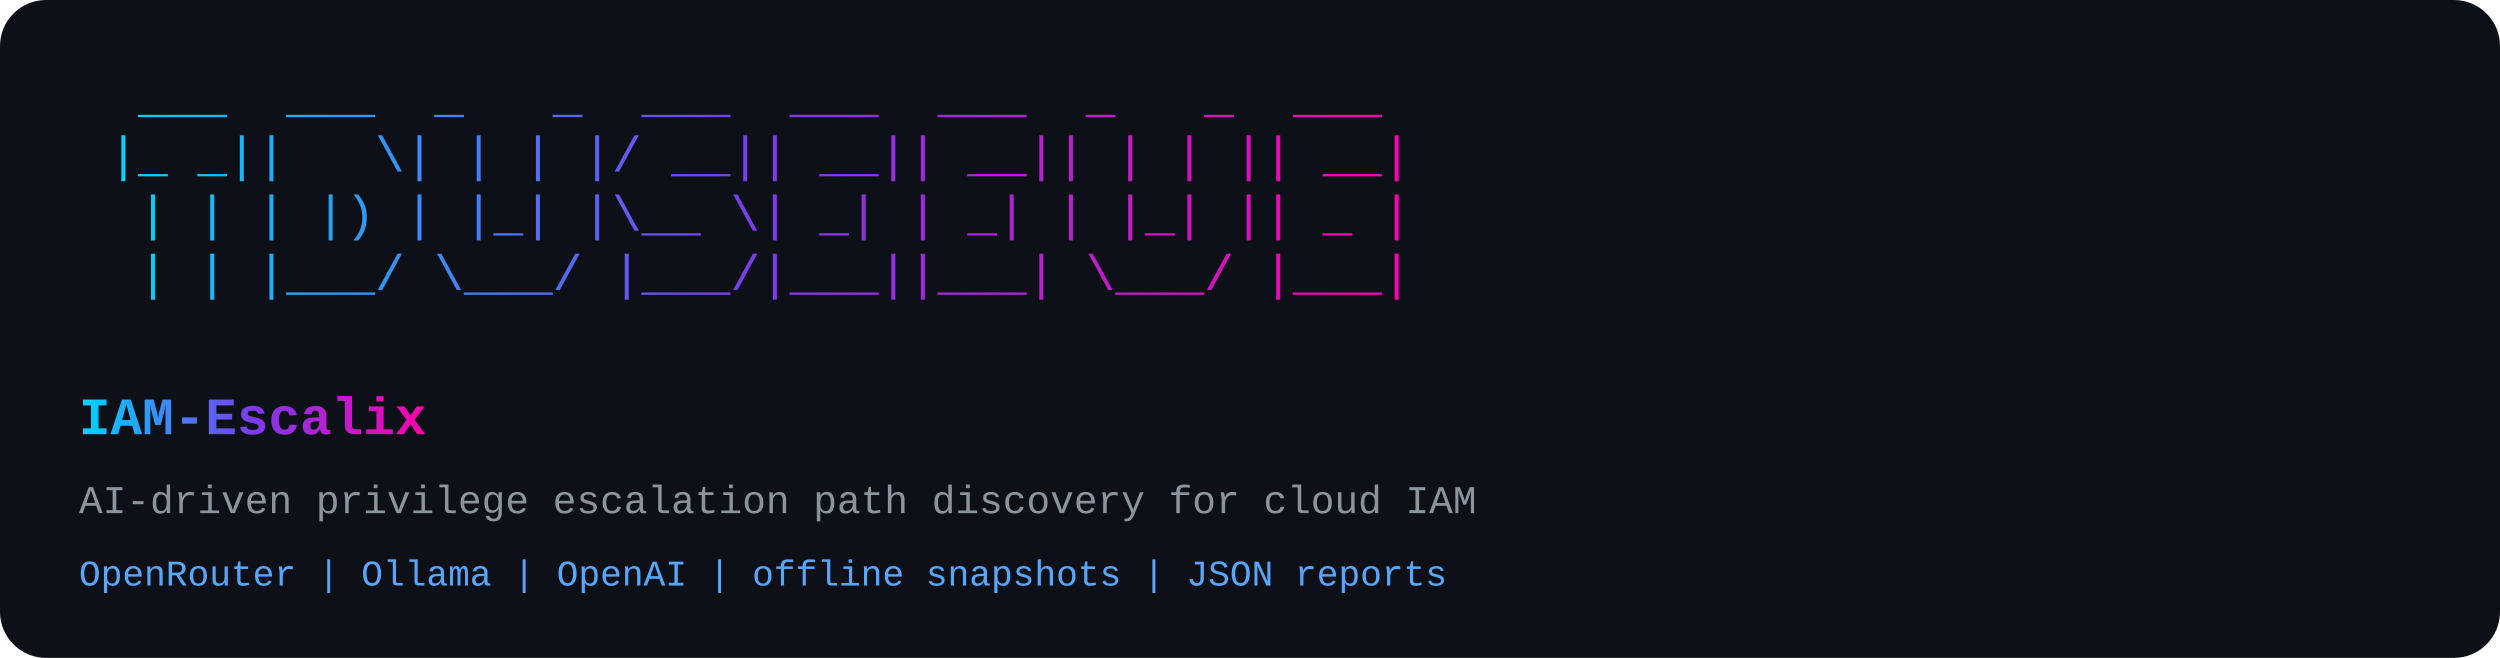
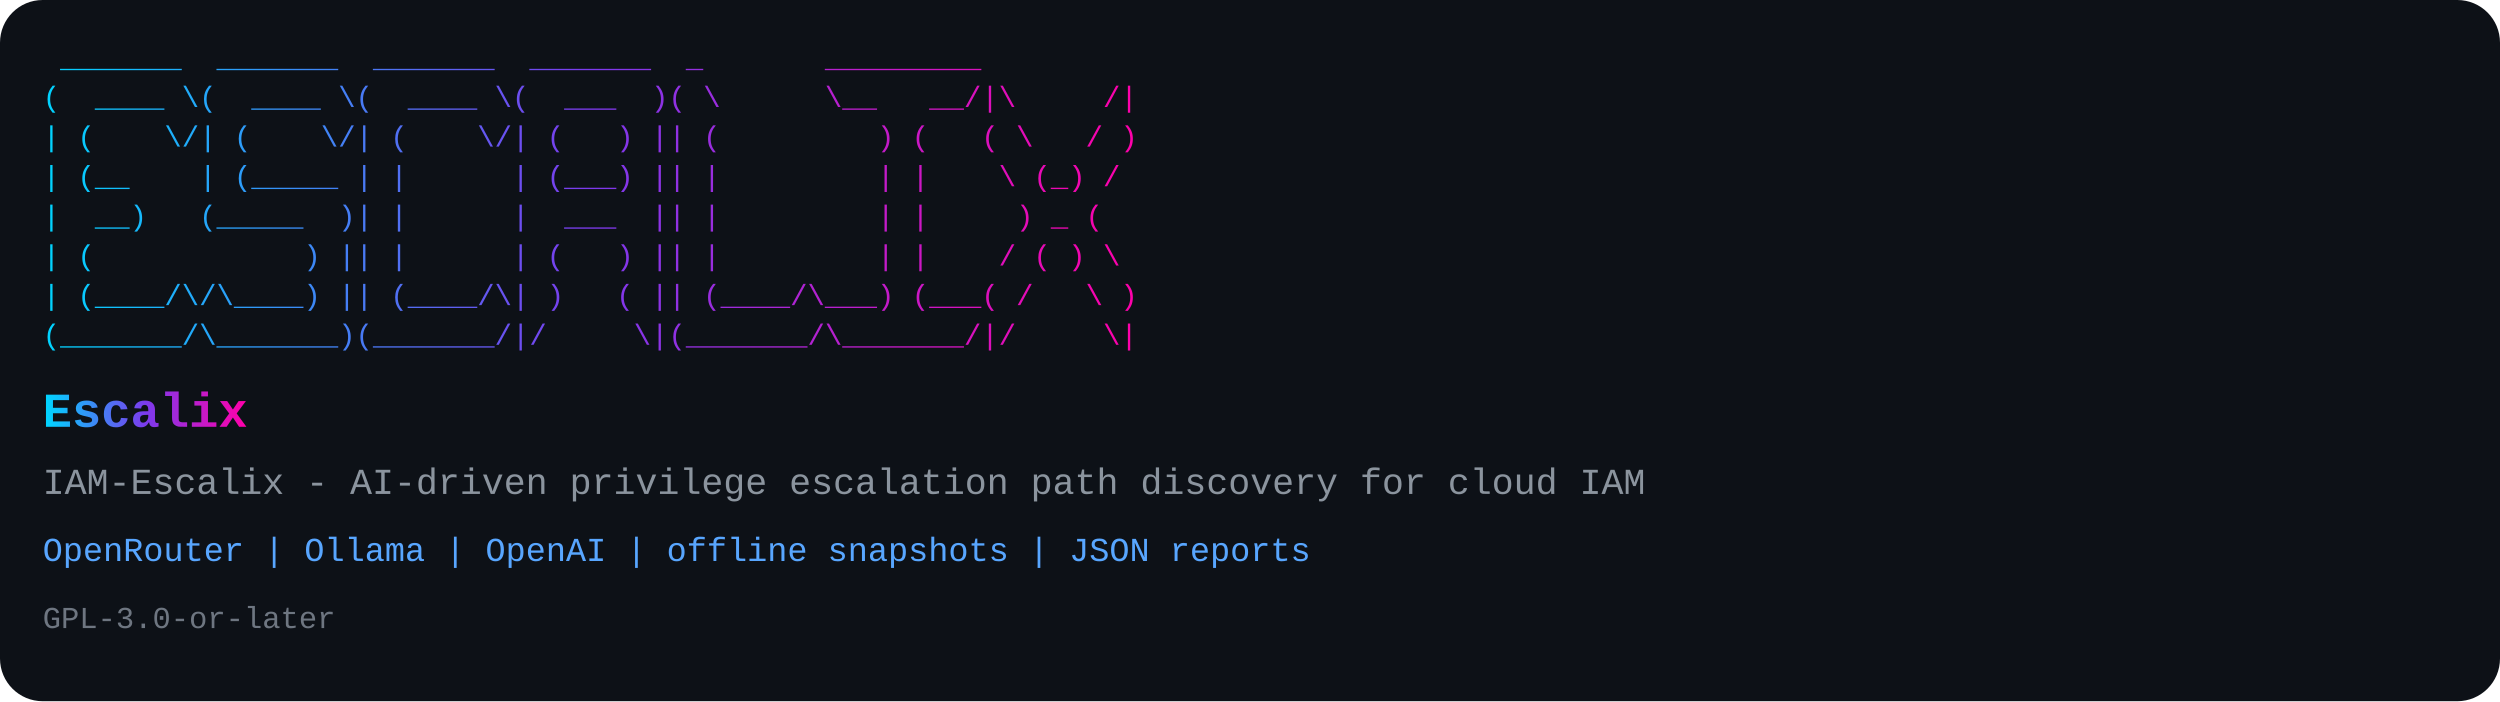
- <svg xmlns="http://www.w3.org/2000/svg" width="760" height="200" viewBox="0 0 760 200" role="img" aria-label="IAM-Escalix banner">
+ <svg xmlns="http://www.w3.org/2000/svg" width="820" height="230" viewBox="0 0 820 230" role="img" aria-label="Escalix banner">
  <defs>
    <linearGradient id="g" x1="0" y1="0" x2="1" y2="0">
      <stop offset="0%" stop-color="#00d4ff" />
      <stop offset="50%" stop-color="#7c3aed" />
      <stop offset="100%" stop-color="#ff00aa" />
    </linearGradient>
  </defs>
-   <rect width="760" height="200" fill="#0d1117" rx="14" />
-   <text x="24" y="34" font-family="Consolas, 'Courier New', monospace" font-size="15" fill="url(#g)" xml:space="preserve">
-     <tspan x="24" dy="0">  ___  ___  _   _  ___  ___  ___  _   _  ___</tspan>
-     <tspan x="24" dy="18"> |_ _||   \| | | |/ __|| __|| __|| | | || __|</tspan>
-     <tspan x="24" dy="18">  | | | |) | |_| |\__ \| _| | _| | |_| || _ |</tspan>
-     <tspan x="24" dy="18">  | | |___/ \___/ |___/|___||___| \___/ |___|</tspan>
+   <rect width="820" height="230" fill="#0d1117" rx="14" />
+   <text x="14" y="22" font-family="Consolas, 'Courier New', monospace" font-size="9.5" fill="url(#g)" xml:space="preserve">
+     <tspan x="14" dy="0"> _______  _______  _______  _______  _       _________         </tspan>
+     <tspan x="14" dy="13">(  ____ \(  ____ \(  ____ \(  ___  )( \      \__   __/|\     /|</tspan>
+     <tspan x="14" dy="13">| (    \/| (    \/| (    \/| (   ) || (         ) (   ( \   / )</tspan>
+     <tspan x="14" dy="13">| (__    | (_____ | |      | (___) || |         | |    \ (_) / </tspan>
+     <tspan x="14" dy="13">|  __)   (_____  )| |      |  ___  || |         | |     ) _ (  </tspan>
+     <tspan x="14" dy="13">| (            ) || |      | (   ) || |         | |    / ( ) \ </tspan>
+     <tspan x="14" dy="13">| (____/\/\____) || (____/\| )   ( || (____/\___) (___( /   \ )</tspan>
+     <tspan x="14" dy="13">(_______/\_______)(_______/|/     \|(_______/\_______/|/     \|</tspan>
  </text>
-   <text x="24" y="132" font-family="Consolas, 'Courier New', monospace" font-size="16" font-weight="700" fill="url(#g)">IAM-Escalix</text>
-   <text x="24" y="156" font-family="Consolas, 'Courier New', monospace" font-size="12" fill="#8b949e">AI-driven privilege escalation path discovery for cloud IAM</text>
-   <text x="24" y="178" font-family="Consolas, 'Courier New', monospace" font-size="11" fill="#58a6ff">OpenRouter  |  Ollama  |  OpenAI  |  offline snapshots  |  JSON reports</text>
+   <text x="14" y="140" font-family="Consolas, 'Courier New', monospace" font-size="16" font-weight="700" fill="url(#g)">Escalix</text>
+   <text x="14" y="162" font-family="Consolas, 'Courier New', monospace" font-size="12" fill="#8b949e">IAM-Escalix - AI-driven privilege escalation path discovery for cloud IAM</text>
+   <text x="14" y="184" font-family="Consolas, 'Courier New', monospace" font-size="11" fill="#58a6ff">OpenRouter  |  Ollama  |  OpenAI  |  offline snapshots  |  JSON reports</text>
+   <text x="14" y="206" font-family="Consolas, 'Courier New', monospace" font-size="10" fill="#6e7681">GPL-3.0-or-later</text>
</svg>
